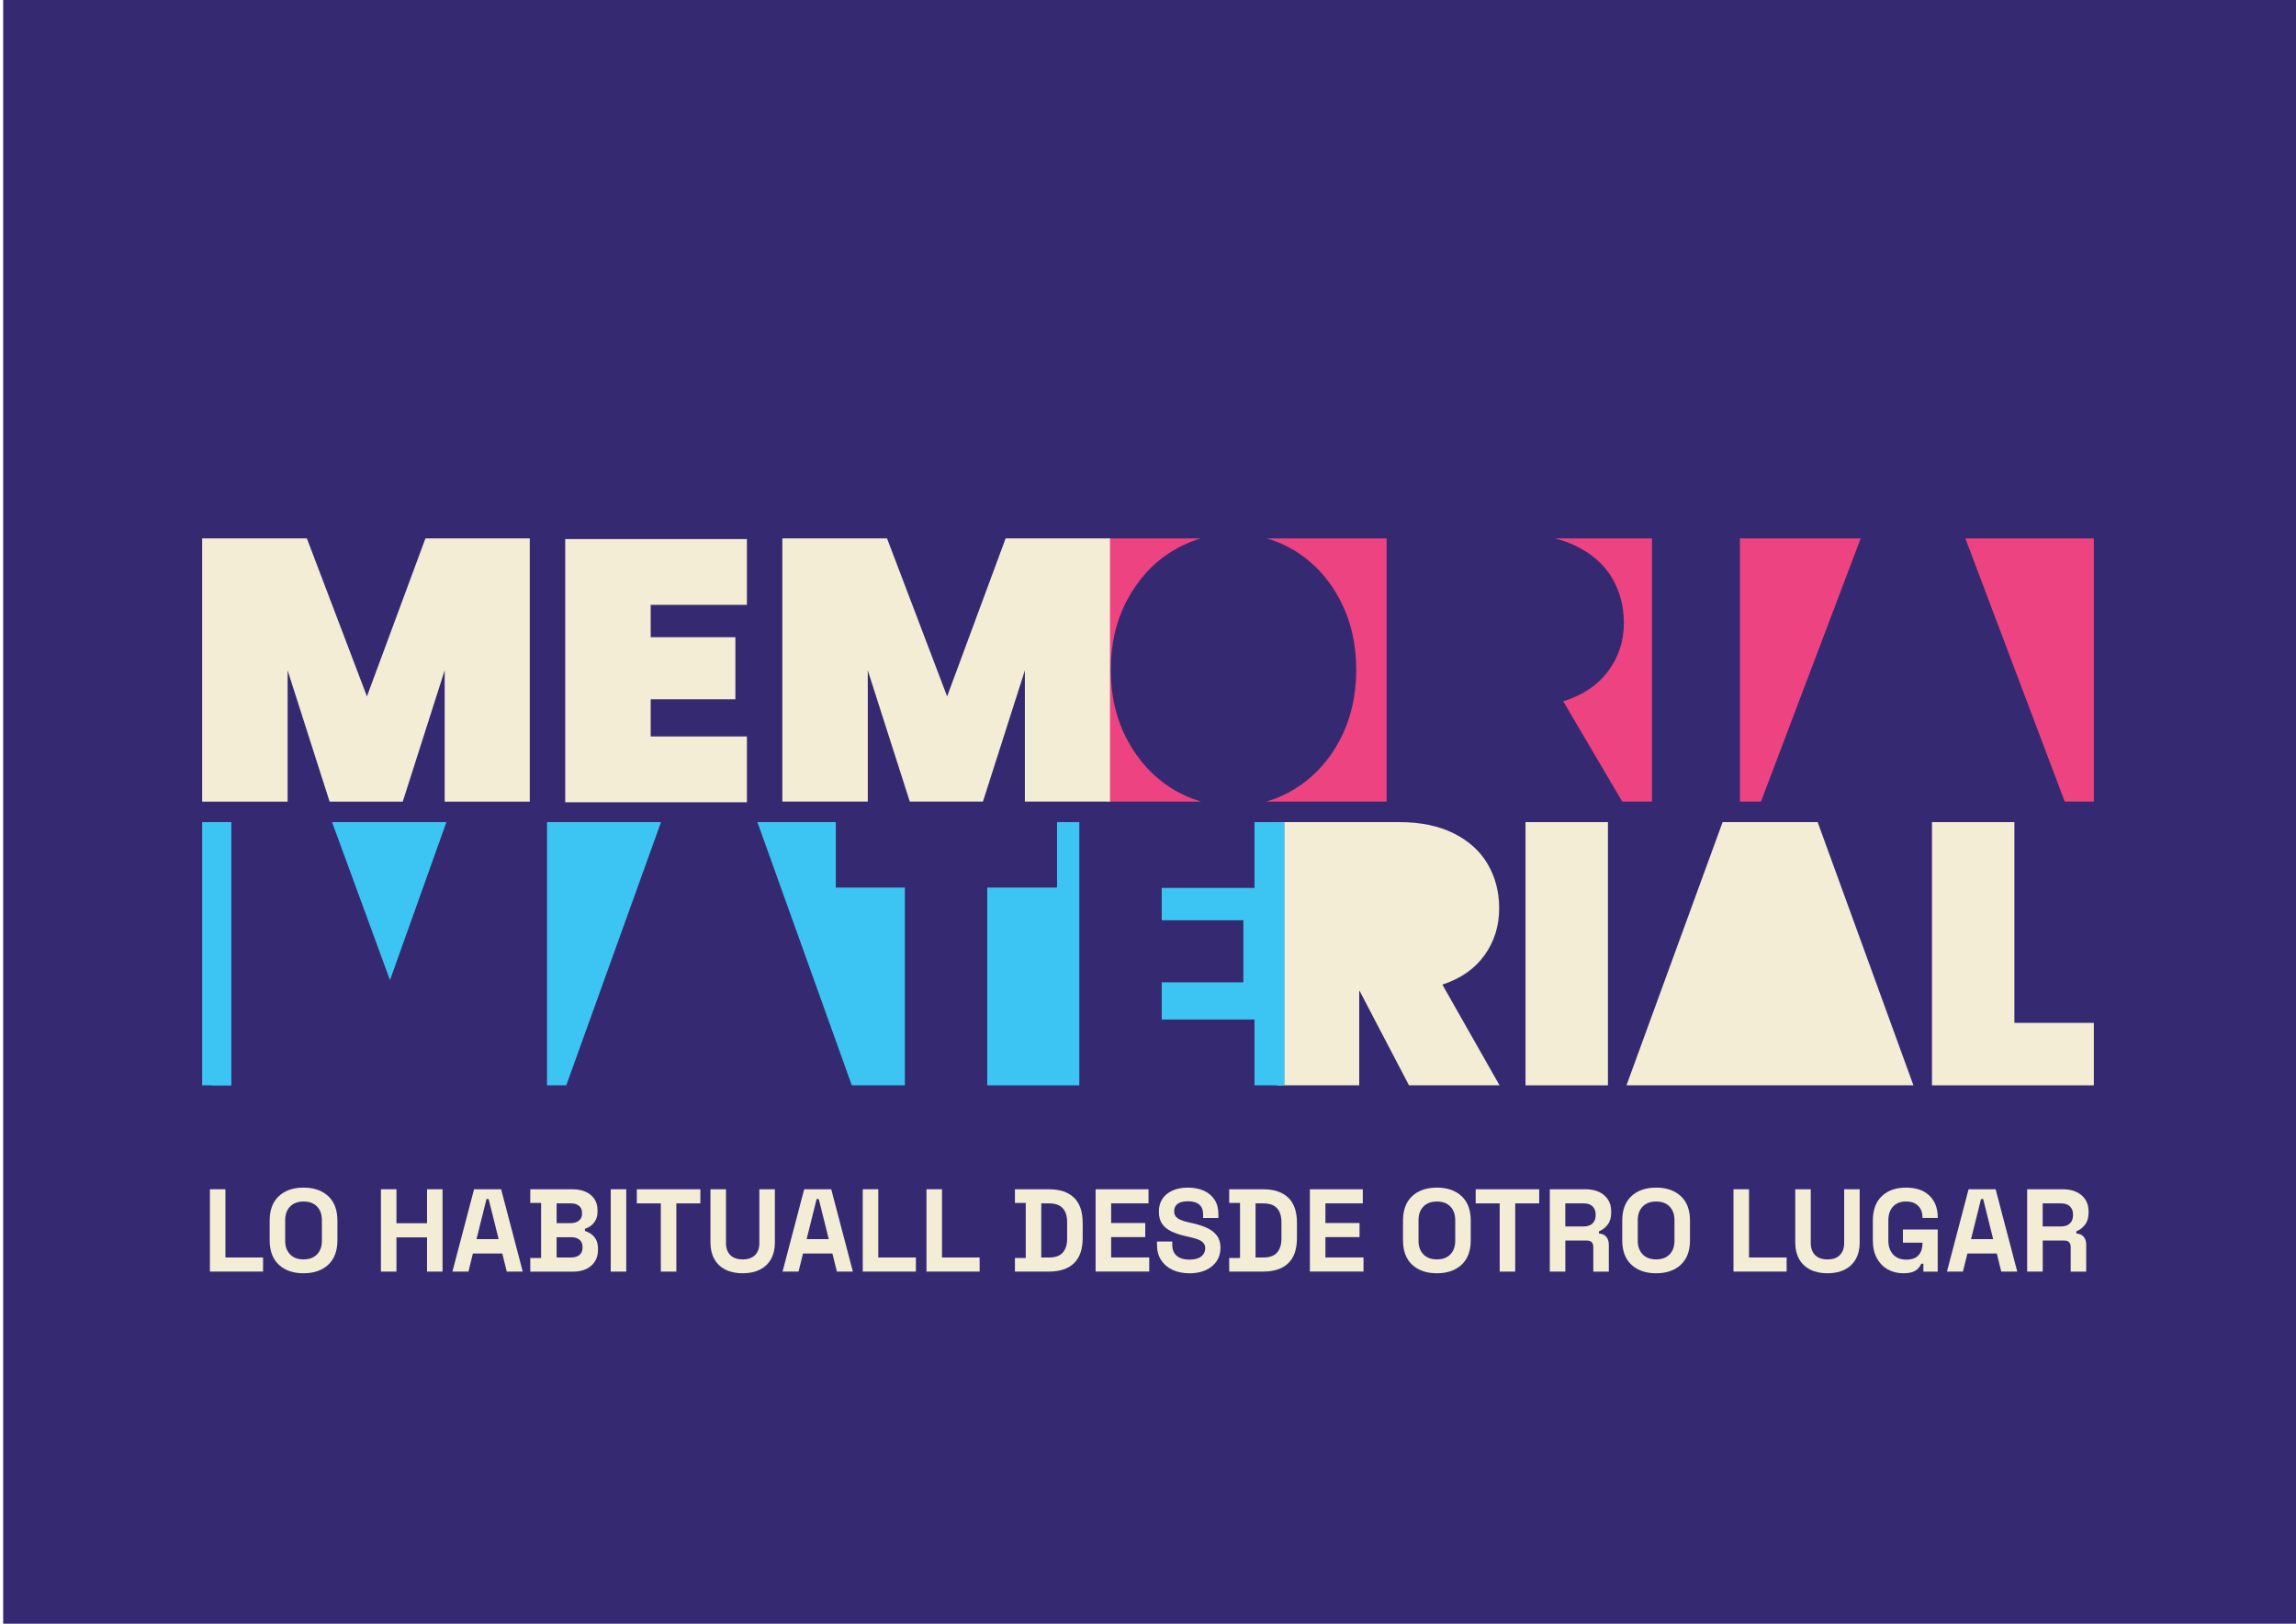
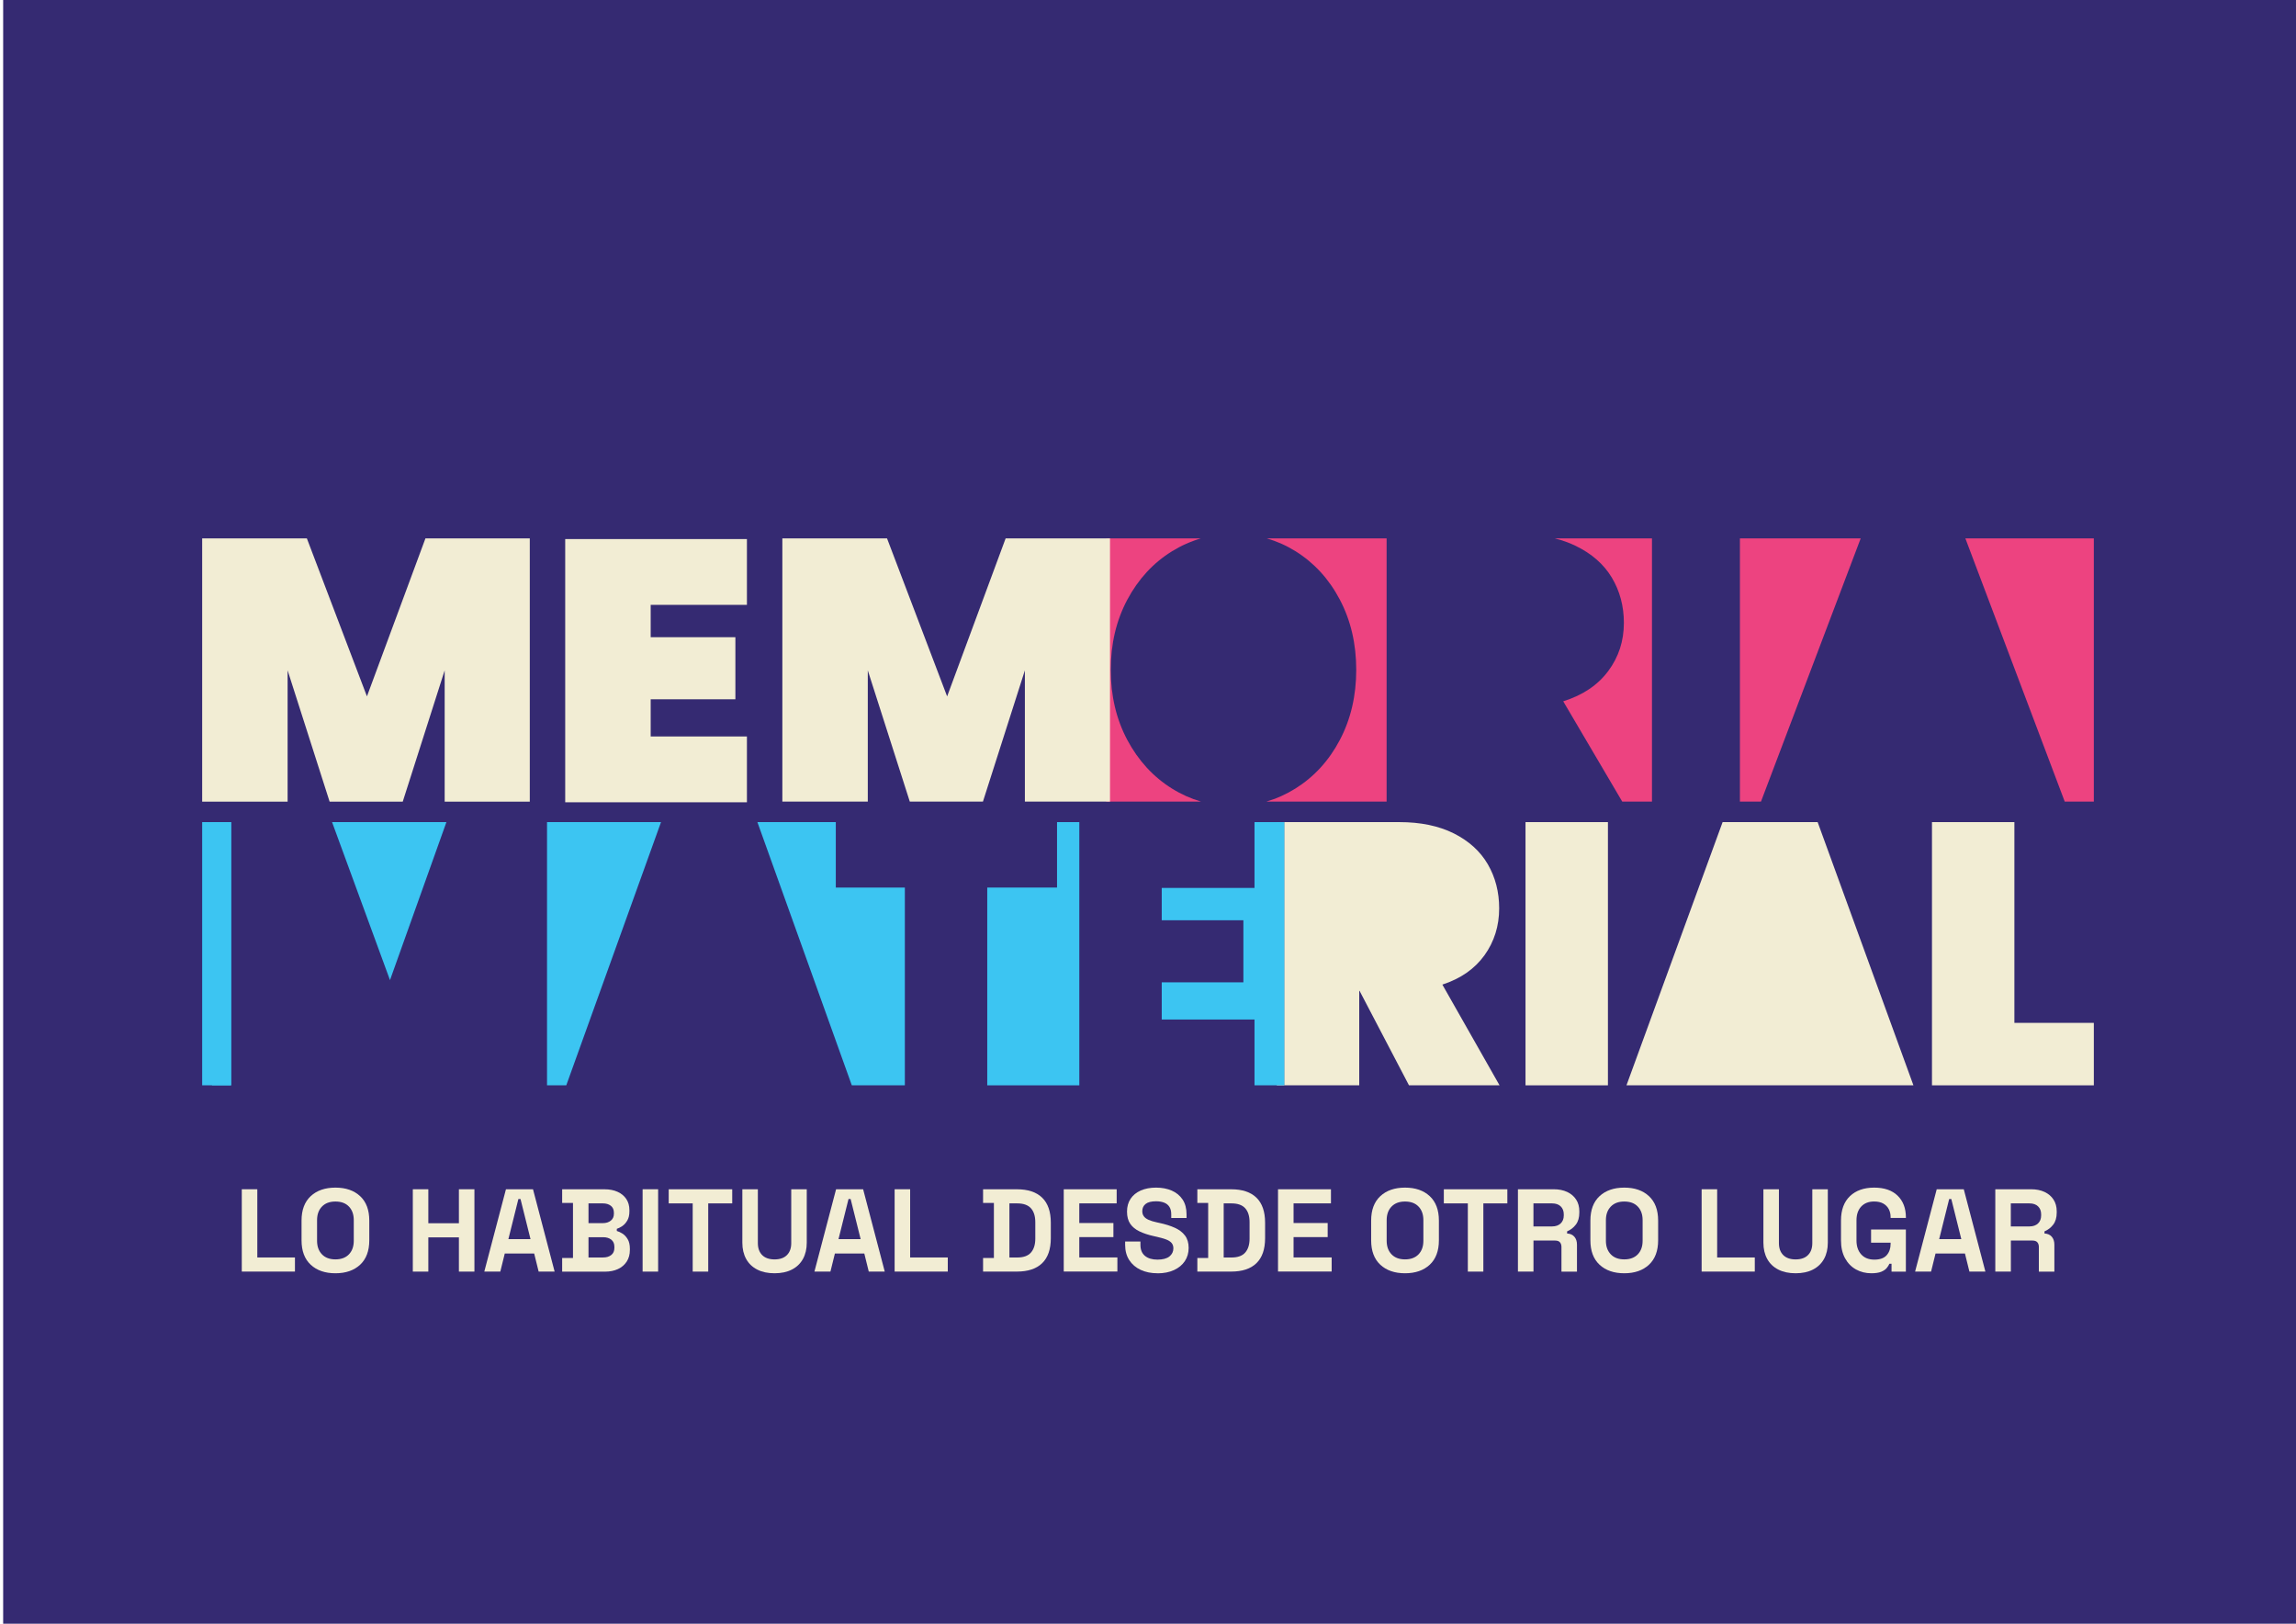
<svg xmlns="http://www.w3.org/2000/svg" id="Layer_1" data-name="Layer 1" viewBox="0 0 841.89 595.28">
  <defs>
    <style>
      .cls-1 {
        fill: #3cc5f2;
      }

      .cls-1, .cls-2, .cls-3, .cls-4 {
        stroke-width: 0px;
      }

      .cls-2 {
        fill: #352a72;
      }

      .cls-3 {
        fill: #f2edd4;
      }

      .cls-4 {
        fill: #ed4380;
      }
    </style>
  </defs>
  <rect class="cls-2" x="1.16" width="841.89" height="595.28" />
  <g>
    <path class="cls-3" d="m238.59,221.75v11.86h31.06v22.76h-31.06v13.63h35.29v24.13h-66.63v-96.5h66.63v24.12h-35.29Z" />
    <path class="cls-4" d="m440.42,293.88h-34.79v-96.49h34.64c-.37.1-.73.23-1.1.35-.4.12-.77.26-1.17.4-1.02.37-2.04.77-3.04,1.21-1.79.79-3.52,1.71-5.22,2.76-6.89,4.26-12.34,10.18-16.4,17.78-4.04,7.6-6.05,16.16-6.05,25.68s2.02,18.08,6.05,25.68c4.06,7.6,9.51,13.56,16.4,17.85,3.39,2.11,6.95,3.7,10.67,4.79Z" />
    <path class="cls-4" d="m508.44,197.39v96.49h-44.09c3.7-1.08,7.24-2.67,10.65-4.79,6.87-4.3,12.32-10.25,16.31-17.85,3.99-7.6,5.99-16.16,5.99-25.68s-2-18.08-5.99-25.68c-3.99-7.6-9.43-13.52-16.25-17.78-3.37-2.1-6.87-3.65-10.57-4.72h43.94Z" />
    <path class="cls-4" d="m570.12,197.39h35.62v96.49h-10.9l-21.64-36.77c7.18-2.25,12.67-5.94,16.5-11.09,3.83-5.14,5.74-11.02,5.74-17.66,0-6.17-1.5-11.72-4.43-16.61-2.95-4.91-7.39-8.8-13.3-11.65-2.33-1.14-4.87-2.03-7.59-2.71Z" />
    <polygon class="cls-4" points="637.99 197.39 682.27 197.39 645.71 293.88 637.99 293.88 637.99 197.39" />
    <polygon class="cls-4" points="767.76 197.39 767.76 293.88 757.09 293.88 720.66 197.39 767.76 197.39" />
    <path class="cls-3" d="m368.74,197.39l-21.45,57.92-22.03-57.92h-38.39v96.49h31.33v-48.11l15.4,48.11h26.82l15.38-48.11v48.11h31.21v-96.49h-38.26Z" />
    <polygon class="cls-3" points="194.26 197.38 194.26 293.89 163.05 293.89 163.05 245.76 147.68 293.89 120.86 293.89 105.46 245.76 105.46 293.89 74.13 293.89 74.13 197.38 112.52 197.38 134.55 255.3 156 197.38 194.26 197.38" />
    <rect class="cls-1" x="77.74" y="301.4" width="7.01" height="96.49" />
    <path class="cls-3" d="m468.17,301.4v96.49h2.76v-96.49h-2.76Z" />
    <path class="cls-3" d="m549.85,397.89h-33.21l-18.11-34.61h-.13v34.61h-27.47v-96.49h42.17c7.79,0,14.47,1.38,20,4.15,5.53,2.78,9.69,6.55,12.46,11.33,2.76,4.76,4.15,10.14,4.15,16.14,0,6.46-1.8,12.19-5.37,17.18-3.59,4.99-8.74,8.58-15.46,10.77l20.97,36.93Z" />
    <path class="cls-3" d="m589.59,301.4v96.5h-30.22v-96.5h30.22Z" />
    <polygon class="cls-3" points="670.76 370.65 627.24 370.65 649 327.71 670.76 370.65" />
    <path class="cls-3" d="m738.63,375h29.13v22.9h-59.35v-96.5h30.22v73.6Z" />
    <polygon class="cls-3" points="701.61 397.9 596.39 397.9 631.64 301.4 666.49 301.4 701.61 397.9" />
    <polygon class="cls-1" points="200.58 301.4 200.58 397.9 207.64 397.9 242.38 301.4 200.58 301.4" />
    <polygon class="cls-1" points="163.69 301.4 121.76 301.4 143 359.33 163.69 301.4" />
    <polygon class="cls-1" points="470.93 301.4 470.93 397.89 460 397.89 460 373.77 425.98 373.77 425.98 360.14 455.92 360.14 455.92 337.38 425.98 337.38 425.98 325.53 460 325.53 460 301.4 470.93 301.4" />
    <polygon class="cls-1" points="387.59 301.4 387.59 325.39 362 325.39 362 397.9 395.76 397.9 395.76 301.4 387.59 301.4" />
    <polygon class="cls-1" points="331.79 325.39 306.47 325.39 306.47 301.4 277.72 301.4 312.34 397.9 331.79 397.9 331.79 325.39" />
    <rect class="cls-1" x="74.13" y="301.4" width="10.61" height="96.49" />
  </g>
-   <g>
+   <g transform="translate(11.69 0)">
    <path class="cls-3" d="m76.97,466.19v-30.19h5.69v25.01h13.8v5.17h-19.49Z" />
    <path class="cls-3" d="m111.3,466.8c-3.79,0-6.81-1.04-9.06-3.13-2.24-2.08-3.36-5.07-3.36-8.95v-7.24c0-3.88,1.12-6.86,3.36-8.95,2.24-2.08,5.26-3.13,9.06-3.13s6.81,1.04,9.06,3.13c2.24,2.08,3.36,5.07,3.36,8.95v7.24c0,3.88-1.12,6.86-3.36,8.95-2.24,2.08-5.26,3.13-9.06,3.13Zm0-5.09c2.13,0,3.78-.62,4.96-1.85,1.18-1.24,1.77-2.89,1.77-4.96v-7.59c0-2.07-.59-3.72-1.77-4.96-1.18-1.24-2.83-1.85-4.96-1.85s-3.75.62-4.94,1.85c-1.19,1.24-1.79,2.89-1.79,4.96v7.59c0,2.07.6,3.72,1.79,4.96,1.19,1.24,2.84,1.85,4.94,1.85Z" />
    <path class="cls-3" d="m139.68,466.19v-30.19h5.69v12.46h11.21v-12.46h5.69v30.19h-5.69v-12.55h-11.21v12.55h-5.69Z" />
    <path class="cls-3" d="m165.89,466.19l7.94-30.19h9.92l7.93,30.19h-5.86l-1.64-6.64h-10.78l-1.64,6.64h-5.87Zm8.84-11.9h8.11l-3.67-14.71h-.78l-3.67,14.71Z" />
    <path class="cls-3" d="m194.44,466.19v-5h3.97v-20.18h-3.97v-5h15.52c1.84,0,3.44.31,4.81.93,1.37.62,2.43,1.5,3.19,2.63.76,1.14,1.14,2.49,1.14,4.08v.43c0,1.38-.26,2.51-.78,3.39-.52.88-1.13,1.55-1.83,2.03-.71.47-1.37.81-2.01,1.01v.78c.63.17,1.32.5,2.07.97.75.47,1.39,1.16,1.92,2.05.53.89.8,2.06.8,3.49v.43c0,1.67-.39,3.1-1.16,4.29-.78,1.19-1.85,2.11-3.21,2.74-1.37.63-2.95.95-4.77.95h-15.7Zm9.66-17.77h5.26c1.18,0,2.15-.3,2.91-.91.76-.6,1.14-1.44,1.14-2.5v-.43c0-1.09-.37-1.93-1.12-2.52-.75-.59-1.72-.88-2.93-.88h-5.26v7.24Zm0,12.59h5.35c1.24,0,2.24-.3,3-.91.76-.6,1.14-1.47,1.14-2.59v-.43c0-1.12-.37-1.98-1.12-2.59-.75-.6-1.75-.91-3.02-.91h-5.35v7.42Z" />
    <path class="cls-3" d="m223.94,466.19v-30.19h5.69v30.19h-5.69Z" />
    <path class="cls-3" d="m242.31,466.19v-25.01h-8.8v-5.17h23.29v5.17h-8.8v25.01h-5.69Z" />
    <path class="cls-3" d="m272.32,466.8c-2.47,0-4.59-.45-6.36-1.36-1.77-.91-3.12-2.2-4.05-3.88-.93-1.68-1.4-3.67-1.4-5.97v-19.58h5.69v19.75c0,1.84.52,3.29,1.57,4.36,1.05,1.06,2.57,1.6,4.55,1.6s3.5-.53,4.55-1.6c1.05-1.06,1.57-2.52,1.57-4.36v-19.75h5.69v19.58c0,2.3-.47,4.29-1.4,5.97-.93,1.68-2.29,2.98-4.05,3.88-1.77.91-3.89,1.36-6.36,1.36Z" />
    <path class="cls-3" d="m286.94,466.19l7.94-30.19h9.92l7.93,30.19h-5.86l-1.64-6.64h-10.78l-1.64,6.64h-5.87Zm8.84-11.9h8.11l-3.67-14.71h-.78l-3.67,14.71Z" />
    <path class="cls-3" d="m316.35,466.19v-30.19h5.69v25.01h13.8v5.17h-19.49Z" />
-     <path class="cls-3" d="m339.72,466.19v-30.19h5.69v25.01h13.8v5.17h-19.49Z" />
-     <path class="cls-3" d="m372.15,466.19v-5h3.97v-20.18h-3.97v-5h12.42c4.05,0,7.14,1.03,9.25,3.08,2.11,2.06,3.17,5.11,3.17,9.16v5.69c0,4.05-1.06,7.11-3.17,9.16-2.11,2.06-5.2,3.08-9.25,3.08h-12.42Zm9.66-5.17h2.85c2.3,0,3.98-.6,5.04-1.81s1.6-2.9,1.6-5.09v-6.04c0-2.21-.53-3.92-1.6-5.11-1.06-1.19-2.75-1.79-5.04-1.79h-2.85v19.84Z" />
-     <path class="cls-3" d="m401.73,466.19v-30.19h19.41v5.17h-13.71v7.2h12.51v5.17h-12.51v7.46h13.97v5.17h-19.66Z" />
-     <path class="cls-3" d="m436.1,466.8c-2.33,0-4.38-.42-6.17-1.25-1.78-.83-3.18-2.03-4.18-3.58-1.01-1.55-1.51-3.42-1.51-5.61v-1.21h5.61v1.21c0,1.81.56,3.17,1.68,4.08,1.12.91,2.64,1.36,4.57,1.36s3.41-.39,4.38-1.16c.96-.78,1.45-1.77,1.45-2.98,0-.83-.24-1.51-.71-2.03s-1.16-.94-2.07-1.27c-.91-.33-2-.64-3.3-.93l-.99-.22c-2.07-.46-3.85-1.04-5.33-1.75-1.48-.7-2.62-1.63-3.41-2.78-.79-1.15-1.19-2.64-1.19-4.48s.44-3.41,1.32-4.72c.88-1.31,2.11-2.31,3.71-3.02,1.6-.7,3.47-1.06,5.63-1.06s4.08.37,5.76,1.1c1.68.73,3,1.83,3.97,3.28.96,1.45,1.44,3.27,1.44,5.46v1.29h-5.61v-1.29c0-1.15-.22-2.08-.67-2.78-.45-.7-1.08-1.22-1.92-1.55-.83-.33-1.83-.5-2.98-.5-1.72,0-3,.32-3.82.97s-1.23,1.53-1.23,2.65c0,.75.19,1.38.58,1.9.39.52.97.95,1.75,1.29.78.35,1.77.65,2.98.91l.99.22c2.16.46,4.03,1.05,5.63,1.77s2.84,1.67,3.73,2.85c.89,1.18,1.34,2.69,1.34,4.53s-.47,3.46-1.4,4.85c-.93,1.4-2.26,2.49-3.97,3.28-1.71.79-3.73,1.19-6.06,1.19Z" />
-     <path class="cls-3" d="m450.72,466.19v-5h3.97v-20.18h-3.97v-5h12.42c4.05,0,7.14,1.03,9.25,3.08,2.11,2.06,3.17,5.11,3.17,9.16v5.69c0,4.05-1.06,7.11-3.17,9.16-2.11,2.06-5.2,3.08-9.25,3.08h-12.42Zm9.66-5.17h2.85c2.3,0,3.98-.6,5.04-1.81s1.6-2.9,1.6-5.09v-6.04c0-2.21-.53-3.92-1.6-5.11-1.06-1.19-2.75-1.79-5.04-1.79h-2.85v19.84Z" />
-     <path class="cls-3" d="m480.3,466.19v-30.19h19.41v5.17h-13.71v7.2h12.51v5.17h-12.51v7.46h13.97v5.17h-19.66Z" />
-     <path class="cls-3" d="m526.87,466.8c-3.79,0-6.81-1.04-9.06-3.13-2.24-2.08-3.36-5.07-3.36-8.95v-7.24c0-3.88,1.12-6.86,3.36-8.95,2.24-2.08,5.26-3.13,9.06-3.13s6.81,1.04,9.06,3.13c2.24,2.08,3.36,5.07,3.36,8.95v7.24c0,3.88-1.12,6.86-3.36,8.95-2.24,2.08-5.26,3.13-9.06,3.13Zm0-5.09c2.13,0,3.78-.62,4.96-1.85,1.18-1.24,1.77-2.89,1.77-4.96v-7.59c0-2.07-.59-3.72-1.77-4.96-1.18-1.24-2.83-1.85-4.96-1.85s-3.75.62-4.94,1.85c-1.19,1.24-1.79,2.89-1.79,4.96v7.59c0,2.07.6,3.72,1.79,4.96,1.19,1.24,2.84,1.85,4.94,1.85Z" />
-     <path class="cls-3" d="m549.9,466.19v-25.01h-8.8v-5.17h23.29v5.17h-8.8v25.01h-5.69Z" />
-     <path class="cls-3" d="m568.27,466.19v-30.19h13.11c1.9,0,3.55.33,4.96.99,1.41.66,2.5,1.6,3.28,2.8s1.16,2.63,1.16,4.27v.52c0,1.81-.43,3.28-1.29,4.4-.86,1.12-1.93,1.94-3.19,2.46v.78c1.15.06,2.04.45,2.67,1.19.63.73.95,1.7.95,2.91v9.88h-5.69v-9.06c0-.69-.18-1.25-.54-1.68s-.96-.65-1.79-.65h-7.93v11.38h-5.69Zm5.69-16.56h6.81c1.35,0,2.41-.37,3.17-1.1.76-.73,1.14-1.7,1.14-2.91v-.43c0-1.21-.37-2.18-1.12-2.91-.75-.73-1.81-1.1-3.19-1.1h-6.81v8.45Z" />
-     <path class="cls-3" d="m607.26,466.8c-3.79,0-6.81-1.04-9.06-3.13-2.24-2.08-3.36-5.07-3.36-8.95v-7.24c0-3.88,1.12-6.86,3.36-8.95,2.24-2.08,5.26-3.13,9.06-3.13s6.81,1.04,9.06,3.13c2.24,2.08,3.36,5.07,3.36,8.95v7.24c0,3.88-1.12,6.86-3.36,8.95-2.24,2.08-5.26,3.13-9.06,3.13Zm0-5.09c2.13,0,3.78-.62,4.96-1.85,1.18-1.24,1.77-2.89,1.77-4.96v-7.59c0-2.07-.59-3.72-1.77-4.96-1.18-1.24-2.83-1.85-4.96-1.85s-3.74.62-4.94,1.85c-1.19,1.24-1.79,2.89-1.79,4.96v7.59c0,2.07.6,3.72,1.79,4.96,1.19,1.24,2.84,1.85,4.94,1.85Z" />
-     <path class="cls-3" d="m635.63,466.19v-30.19h5.69v25.01h13.8v5.17h-19.49Z" />
-     <path class="cls-3" d="m670.09,466.8c-2.47,0-4.59-.45-6.36-1.36-1.77-.91-3.12-2.2-4.05-3.88-.93-1.68-1.4-3.67-1.4-5.97v-19.58h5.69v19.75c0,1.84.52,3.29,1.57,4.36,1.05,1.06,2.57,1.6,4.55,1.6s3.5-.53,4.55-1.6c1.05-1.06,1.57-2.52,1.57-4.36v-19.75h5.69v19.58c0,2.3-.47,4.29-1.4,5.97-.94,1.68-2.29,2.98-4.05,3.88-1.77.91-3.89,1.36-6.36,1.36Z" />
-     <path class="cls-3" d="m697.86,466.8c-2.07,0-3.95-.47-5.63-1.4-1.68-.93-3.02-2.3-4.01-4.1-.99-1.8-1.49-3.99-1.49-6.58v-7.24c0-3.88,1.09-6.86,3.28-8.95,2.18-2.08,5.15-3.13,8.88-3.13s6.58.99,8.6,2.95c2.03,1.97,3.04,4.64,3.04,8v.17h-5.61v-.34c0-1.06-.22-2.03-.67-2.89-.45-.86-1.12-1.54-2.01-2.05-.89-.5-2.01-.75-3.36-.75-2.01,0-3.59.62-4.74,1.85-1.15,1.24-1.73,2.92-1.73,5.05v7.42c0,2.1.58,3.79,1.73,5.07,1.15,1.28,2.76,1.92,4.83,1.92s3.58-.55,4.53-1.64c.95-1.09,1.42-2.47,1.42-4.14v-.43h-7.16v-4.83h12.76v15.44h-5.26v-2.89h-.78c-.2.49-.53,1.01-.97,1.55-.45.55-1.11,1.01-2,1.38-.89.37-2.11.56-3.67.56Z" />
-     <path class="cls-3" d="m713.9,466.19l7.93-30.19h9.92l7.93,30.19h-5.86l-1.64-6.64h-10.78l-1.64,6.64h-5.86Zm8.84-11.9h8.11l-3.67-14.71h-.78l-3.67,14.71Z" />
-     <path class="cls-3" d="m743.31,466.19v-30.19h13.11c1.9,0,3.55.33,4.96.99,1.41.66,2.5,1.6,3.28,2.8s1.17,2.63,1.17,4.27v.52c0,1.81-.43,3.28-1.29,4.4-.86,1.12-1.93,1.94-3.19,2.46v.78c1.15.06,2.04.45,2.67,1.19.63.73.95,1.7.95,2.91v9.88h-5.69v-9.06c0-.69-.18-1.25-.54-1.68-.36-.43-.96-.65-1.79-.65h-7.93v11.38h-5.69Zm5.69-16.56h6.81c1.35,0,2.41-.37,3.17-1.1.76-.73,1.14-1.7,1.14-2.91v-.43c0-1.21-.37-2.18-1.12-2.91-.75-.73-1.81-1.1-3.19-1.1h-6.81v8.45Z" />
+     <path transform="translate(-23.37 0)" class="cls-3" d="m372.15,466.19v-5h3.97v-20.18h-3.97v-5h12.42c4.05,0,7.14,1.03,9.25,3.08,2.11,2.06,3.17,5.11,3.17,9.16v5.69c0,4.05-1.06,7.11-3.17,9.16-2.11,2.06-5.2,3.08-9.25,3.08h-12.42Zm9.66-5.17h2.85c2.3,0,3.98-.6,5.04-1.81s1.6-2.9,1.6-5.09v-6.04c0-2.21-.53-3.92-1.6-5.11-1.06-1.19-2.75-1.79-5.04-1.79h-2.85v19.84Z" />
+     <path transform="translate(-23.37 0)" class="cls-3" d="m401.73,466.19v-30.19h19.41v5.17h-13.71v7.2h12.51v5.17h-12.51v7.46h13.97v5.17h-19.66Z" />
+     <path transform="translate(-23.37 0)" class="cls-3" d="m436.1,466.8c-2.33,0-4.38-.42-6.17-1.25-1.78-.83-3.18-2.03-4.18-3.58-1.01-1.55-1.51-3.42-1.51-5.61v-1.21h5.61v1.21c0,1.81.56,3.17,1.68,4.08,1.12.91,2.64,1.36,4.57,1.36s3.41-.39,4.38-1.16c.96-.78,1.45-1.77,1.45-2.98,0-.83-.24-1.51-.71-2.03s-1.16-.94-2.07-1.27c-.91-.33-2-.64-3.3-.93l-.99-.22c-2.07-.46-3.85-1.04-5.33-1.75-1.48-.7-2.62-1.63-3.41-2.78-.79-1.15-1.19-2.64-1.19-4.48s.44-3.41,1.32-4.72c.88-1.31,2.11-2.31,3.71-3.02,1.6-.7,3.47-1.06,5.63-1.06s4.08.37,5.76,1.1c1.68.73,3,1.83,3.97,3.28.96,1.45,1.44,3.27,1.44,5.46v1.29h-5.61v-1.29c0-1.15-.22-2.08-.67-2.78-.45-.7-1.08-1.22-1.92-1.55-.83-.33-1.83-.5-2.98-.5-1.72,0-3,.32-3.82.97s-1.23,1.53-1.23,2.65c0,.75.19,1.38.58,1.9.39.52.97.95,1.75,1.29.78.35,1.77.65,2.98.91l.99.22c2.16.46,4.03,1.05,5.63,1.77s2.84,1.67,3.73,2.85c.89,1.18,1.34,2.69,1.34,4.53s-.47,3.46-1.4,4.85c-.93,1.4-2.26,2.49-3.97,3.28-1.71.79-3.73,1.19-6.06,1.19Z" />
+     <path transform="translate(-23.37 0)" class="cls-3" d="m450.72,466.19v-5h3.97v-20.18h-3.97v-5h12.42c4.05,0,7.14,1.03,9.25,3.08,2.11,2.06,3.17,5.11,3.17,9.16v5.69c0,4.05-1.06,7.11-3.17,9.16-2.11,2.06-5.2,3.08-9.25,3.08h-12.42Zm9.66-5.17h2.85c2.3,0,3.98-.6,5.04-1.81s1.6-2.9,1.6-5.09v-6.04c0-2.21-.53-3.92-1.6-5.11-1.06-1.19-2.75-1.79-5.04-1.79h-2.85v19.84Z" />
+     <path transform="translate(-23.37 0)" class="cls-3" d="m480.3,466.19v-30.19h19.41v5.17h-13.71v7.2h12.51v5.17h-12.51v7.46h13.97v5.17h-19.66Z" />
+     <path transform="translate(-23.37 0)" class="cls-3" d="m526.87,466.8c-3.79,0-6.81-1.04-9.06-3.13-2.24-2.08-3.36-5.07-3.36-8.95v-7.24c0-3.88,1.12-6.86,3.36-8.95,2.24-2.08,5.26-3.13,9.06-3.13s6.81,1.04,9.06,3.13c2.24,2.08,3.36,5.07,3.36,8.95v7.24c0,3.88-1.12,6.86-3.36,8.95-2.24,2.08-5.26,3.13-9.06,3.13Zm0-5.09c2.13,0,3.78-.62,4.96-1.85,1.18-1.24,1.77-2.89,1.77-4.96v-7.59c0-2.07-.59-3.72-1.77-4.96-1.18-1.24-2.83-1.85-4.96-1.85s-3.75.62-4.94,1.85c-1.19,1.24-1.79,2.89-1.79,4.96v7.59c0,2.07.6,3.72,1.79,4.96,1.19,1.24,2.84,1.85,4.94,1.85Z" />
+     <path transform="translate(-23.37 0)" class="cls-3" d="m549.9,466.19v-25.01h-8.8v-5.17h23.29v5.17h-8.8v25.01h-5.69Z" />
+     <path transform="translate(-23.37 0)" class="cls-3" d="m568.27,466.19v-30.19h13.11c1.9,0,3.55.33,4.96.99,1.41.66,2.5,1.6,3.28,2.8s1.16,2.63,1.16,4.27v.52c0,1.81-.43,3.28-1.29,4.4-.86,1.12-1.93,1.94-3.19,2.46v.78c1.15.06,2.04.45,2.67,1.19.63.73.95,1.7.95,2.91v9.88h-5.69v-9.06c0-.69-.18-1.25-.54-1.68s-.96-.65-1.79-.65h-7.93v11.38h-5.69Zm5.69-16.56h6.81c1.35,0,2.41-.37,3.17-1.1.76-.73,1.14-1.7,1.14-2.91v-.43c0-1.21-.37-2.18-1.12-2.91-.75-.73-1.81-1.1-3.19-1.1h-6.81v8.45Z" />
+     <path transform="translate(-23.37 0)" class="cls-3" d="m607.26,466.8c-3.79,0-6.81-1.04-9.06-3.13-2.24-2.08-3.36-5.07-3.36-8.95v-7.24c0-3.88,1.12-6.86,3.36-8.95,2.24-2.08,5.26-3.13,9.06-3.13s6.81,1.04,9.06,3.13c2.24,2.08,3.36,5.07,3.36,8.95v7.24c0,3.88-1.12,6.86-3.36,8.95-2.24,2.08-5.26,3.13-9.06,3.13Zm0-5.09c2.13,0,3.78-.62,4.96-1.85,1.18-1.24,1.77-2.89,1.77-4.96v-7.59c0-2.07-.59-3.72-1.77-4.96-1.18-1.24-2.83-1.85-4.96-1.85s-3.74.62-4.94,1.85c-1.19,1.24-1.79,2.89-1.79,4.96v7.59c0,2.07.6,3.72,1.79,4.96,1.19,1.24,2.84,1.85,4.94,1.85Z" />
+     <path transform="translate(-23.37 0)" class="cls-3" d="m635.63,466.19v-30.19h5.69v25.01h13.8v5.17h-19.49Z" />
+     <path transform="translate(-23.37 0)" class="cls-3" d="m670.09,466.8c-2.47,0-4.59-.45-6.36-1.36-1.77-.91-3.12-2.2-4.05-3.88-.93-1.68-1.4-3.67-1.4-5.97v-19.58h5.69v19.75c0,1.84.52,3.29,1.57,4.36,1.05,1.06,2.57,1.6,4.55,1.6s3.5-.53,4.55-1.6c1.05-1.06,1.57-2.52,1.57-4.36v-19.75h5.69v19.58c0,2.3-.47,4.29-1.4,5.97-.94,1.68-2.29,2.98-4.05,3.88-1.77.91-3.89,1.36-6.36,1.36Z" />
+     <path transform="translate(-23.37 0)" class="cls-3" d="m697.86,466.8c-2.07,0-3.95-.47-5.63-1.4-1.68-.93-3.02-2.3-4.01-4.1-.99-1.8-1.49-3.99-1.49-6.58v-7.24c0-3.88,1.09-6.86,3.28-8.95,2.18-2.08,5.15-3.13,8.88-3.13s6.58.99,8.6,2.95c2.03,1.97,3.04,4.64,3.04,8v.17h-5.61v-.34c0-1.06-.22-2.03-.67-2.89-.45-.86-1.12-1.54-2.01-2.05-.89-.5-2.01-.75-3.36-.75-2.01,0-3.59.62-4.74,1.85-1.15,1.24-1.73,2.92-1.73,5.05v7.42c0,2.1.58,3.79,1.73,5.07,1.15,1.28,2.76,1.92,4.83,1.92s3.58-.55,4.53-1.64c.95-1.09,1.42-2.47,1.42-4.14v-.43h-7.16v-4.83h12.76v15.44h-5.26v-2.89h-.78c-.2.49-.53,1.01-.97,1.55-.45.55-1.11,1.01-2,1.38-.89.37-2.11.56-3.67.56Z" />
+     <path transform="translate(-23.37 0)" class="cls-3" d="m713.9,466.19l7.93-30.19h9.92l7.93,30.19h-5.86l-1.64-6.64h-10.78l-1.64,6.64h-5.86Zm8.84-11.9h8.11l-3.67-14.71h-.78l-3.67,14.71Z" />
+     <path transform="translate(-23.37 0)" class="cls-3" d="m743.31,466.19v-30.19h13.11c1.9,0,3.55.33,4.96.99,1.41.66,2.5,1.6,3.28,2.8s1.17,2.63,1.17,4.27v.52c0,1.81-.43,3.28-1.29,4.4-.86,1.12-1.93,1.94-3.19,2.46v.78c1.15.06,2.04.45,2.67,1.19.63.73.95,1.7.95,2.91v9.88h-5.69v-9.06c0-.69-.18-1.25-.54-1.68-.36-.43-.96-.65-1.79-.65h-7.93v11.38h-5.69Zm5.69-16.56h6.81c1.35,0,2.41-.37,3.17-1.1.76-.73,1.14-1.7,1.14-2.91v-.43c0-1.21-.37-2.18-1.12-2.91-.75-.73-1.81-1.1-3.19-1.1h-6.81v8.45Z" />
  </g>
</svg>
